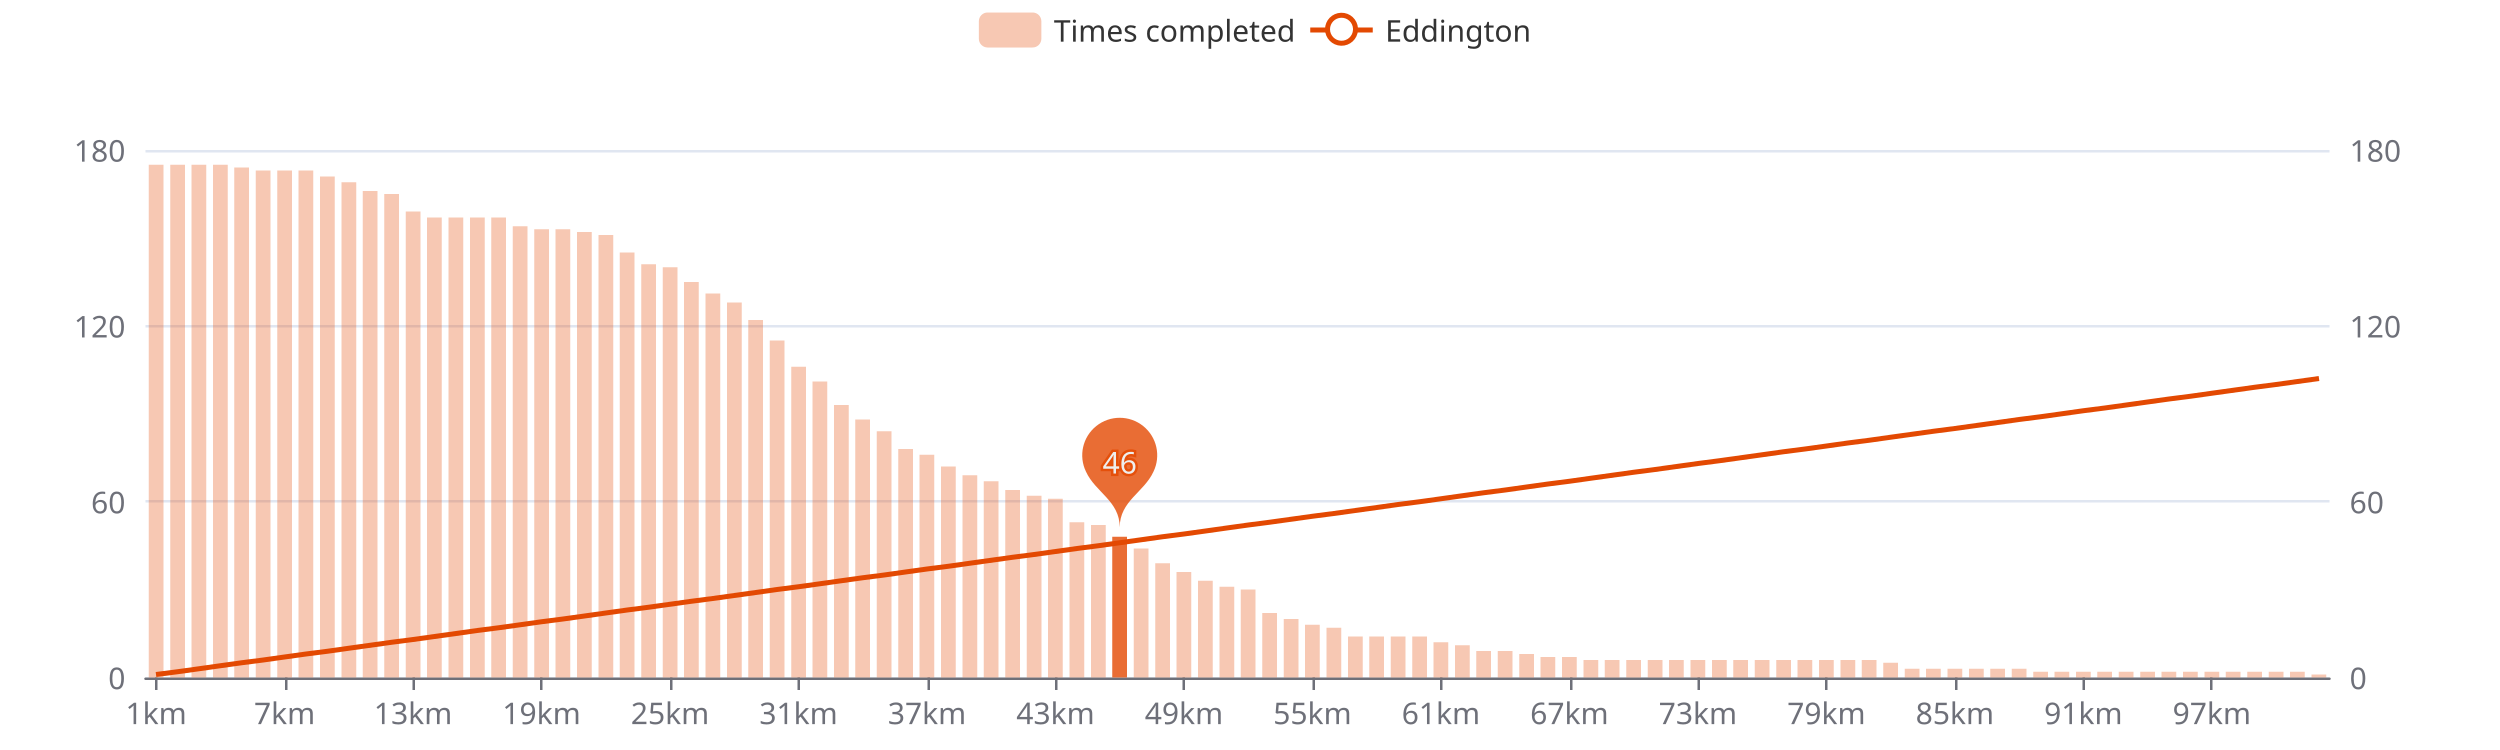
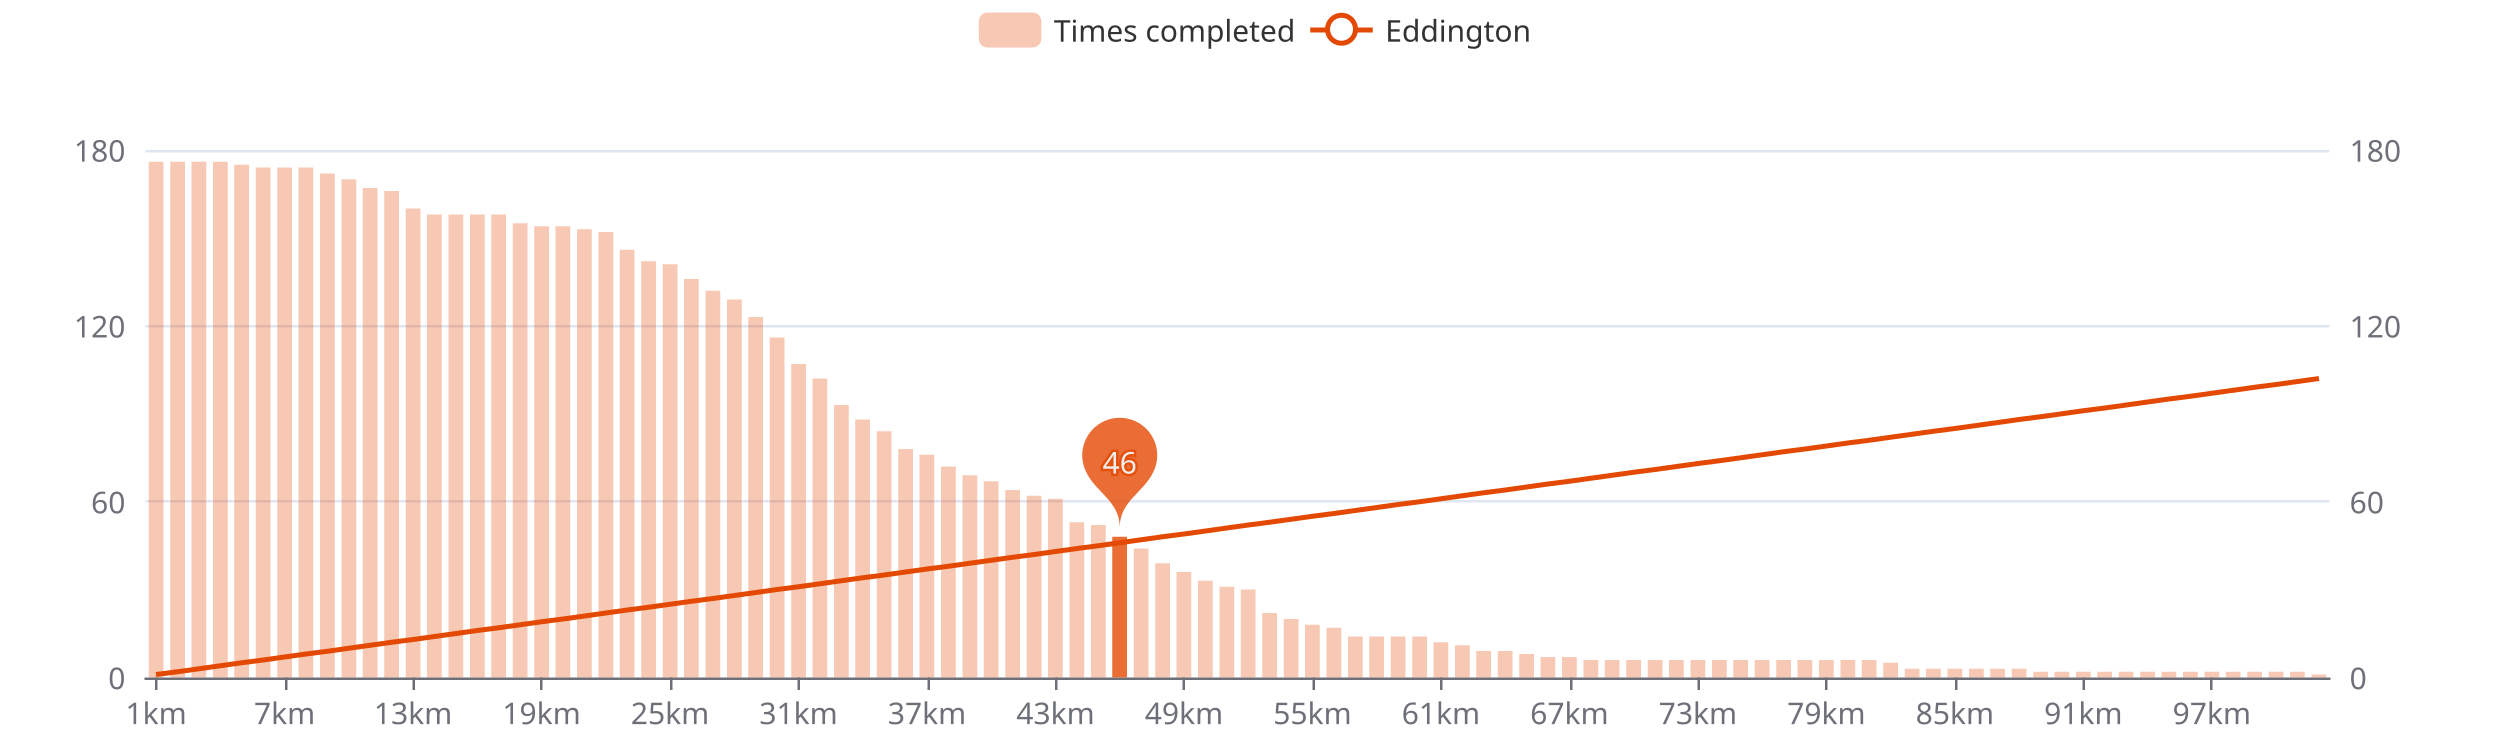
<svg xmlns="http://www.w3.org/2000/svg" width="1000" height="300" version="1.1" baseProfile="full" viewBox="0 0 1000 300">
  <rect width="1000" height="300" x="0" y="0" id="0" fill="#ffffff" />
  <path d="M58.2 271.5L931.8 271.5" fill="none" stroke="#E0E6F1" />
  <path d="M58.2 200.5L931.8 200.5" fill="none" stroke="#E0E6F1" />
  <path d="M58.2 130.5L931.8 130.5" fill="none" stroke="#E0E6F1" />
  <path d="M58.2 60.5L931.8 60.5" fill="none" stroke="#E0E6F1" />
  <path d="M58.2 271.5L931.8 271.5" fill="none" stroke="#6E7079" stroke-linecap="round" />
  <path d="M62.5 271L62.5 276" fill="none" stroke="#6E7079" />
  <path d="M114.5 271L114.5 276" fill="none" stroke="#6E7079" />
  <path d="M165.5 271L165.5 276" fill="none" stroke="#6E7079" />
  <path d="M216.5 271L216.5 276" fill="none" stroke="#6E7079" />
  <path d="M268.5 271L268.5 276" fill="none" stroke="#6E7079" />
  <path d="M319.5 271L319.5 276" fill="none" stroke="#6E7079" />
  <path d="M371.5 271L371.5 276" fill="none" stroke="#6E7079" />
  <path d="M422.5 271L422.5 276" fill="none" stroke="#6E7079" />
  <path d="M473.5 271L473.5 276" fill="none" stroke="#6E7079" />
  <path d="M525.5 271L525.5 276" fill="none" stroke="#6E7079" />
  <path d="M576.5 271L576.5 276" fill="none" stroke="#6E7079" />
  <path d="M628.5 271L628.5 276" fill="none" stroke="#6E7079" />
  <path d="M679.5 271L679.5 276" fill="none" stroke="#6E7079" />
  <path d="M730.5 271L730.5 276" fill="none" stroke="#6E7079" />
  <path d="M782.5 271L782.5 276" fill="none" stroke="#6E7079" />
  <path d="M833.5 271L833.5 276" fill="none" stroke="#6E7079" />
  <path d="M884.5 271L884.5 276" fill="none" stroke="#6E7079" />
  <text dominant-baseline="central" text-anchor="end" style="font-size:12px;font-family:sans-serif;" transform="translate(50.16 271)" fill="#6E7079">0</text>
  <text dominant-baseline="central" text-anchor="end" style="font-size:12px;font-family:sans-serif;" transform="translate(50.16 200.6667)" fill="#6E7079">60</text>
  <text dominant-baseline="central" text-anchor="end" style="font-size:12px;font-family:sans-serif;" transform="translate(50.16 130.3333)" fill="#6E7079">120</text>
  <text dominant-baseline="central" text-anchor="end" style="font-size:12px;font-family:sans-serif;" transform="translate(50.16 60)" fill="#6E7079">180</text>
  <text dominant-baseline="central" text-anchor="start" style="font-size:12px;font-family:sans-serif;" transform="translate(939.84 271)" fill="#6E7079">0</text>
  <text dominant-baseline="central" text-anchor="start" style="font-size:12px;font-family:sans-serif;" transform="translate(939.84 200.6667)" fill="#6E7079">60</text>
  <text dominant-baseline="central" text-anchor="start" style="font-size:12px;font-family:sans-serif;" transform="translate(939.84 130.3333)" fill="#6E7079">120</text>
  <text dominant-baseline="central" text-anchor="start" style="font-size:12px;font-family:sans-serif;" transform="translate(939.84 60)" fill="#6E7079">180</text>
  <text dominant-baseline="central" text-anchor="middle" style="font-size:12px;font-family:sans-serif;" y="6" transform="translate(62.4427 279)" fill="#6E7079">1km</text>
  <text dominant-baseline="central" text-anchor="middle" style="font-size:12px;font-family:sans-serif;" y="6" transform="translate(113.8357 279)" fill="#6E7079">7km</text>
  <text dominant-baseline="central" text-anchor="middle" style="font-size:12px;font-family:sans-serif;" y="6" transform="translate(165.2286 279)" fill="#6E7079">13km</text>
  <text dominant-baseline="central" text-anchor="middle" style="font-size:12px;font-family:sans-serif;" y="6" transform="translate(216.6216 279)" fill="#6E7079">19km</text>
  <text dominant-baseline="central" text-anchor="middle" style="font-size:12px;font-family:sans-serif;" y="6" transform="translate(268.0145 279)" fill="#6E7079">25km</text>
  <text dominant-baseline="central" text-anchor="middle" style="font-size:12px;font-family:sans-serif;" y="6" transform="translate(319.4075 279)" fill="#6E7079">31km</text>
  <text dominant-baseline="central" text-anchor="middle" style="font-size:12px;font-family:sans-serif;" y="6" transform="translate(370.8004 279)" fill="#6E7079">37km</text>
  <text dominant-baseline="central" text-anchor="middle" style="font-size:12px;font-family:sans-serif;" y="6" transform="translate(422.1933 279)" fill="#6E7079">43km</text>
  <text dominant-baseline="central" text-anchor="middle" style="font-size:12px;font-family:sans-serif;" y="6" transform="translate(473.5863 279)" fill="#6E7079">49km</text>
  <text dominant-baseline="central" text-anchor="middle" style="font-size:12px;font-family:sans-serif;" y="6" transform="translate(524.9792 279)" fill="#6E7079">55km</text>
  <text dominant-baseline="central" text-anchor="middle" style="font-size:12px;font-family:sans-serif;" y="6" transform="translate(576.3722 279)" fill="#6E7079">61km</text>
  <text dominant-baseline="central" text-anchor="middle" style="font-size:12px;font-family:sans-serif;" y="6" transform="translate(627.7651 279)" fill="#6E7079">67km</text>
  <text dominant-baseline="central" text-anchor="middle" style="font-size:12px;font-family:sans-serif;" y="6" transform="translate(679.158 279)" fill="#6E7079">73km</text>
  <text dominant-baseline="central" text-anchor="middle" style="font-size:12px;font-family:sans-serif;" y="6" transform="translate(730.551 279)" fill="#6E7079">79km</text>
  <text dominant-baseline="central" text-anchor="middle" style="font-size:12px;font-family:sans-serif;" y="6" transform="translate(781.9439 279)" fill="#6E7079">85km</text>
  <text dominant-baseline="central" text-anchor="middle" style="font-size:12px;font-family:sans-serif;" y="6" transform="translate(833.3369 279)" fill="#6E7079">91km</text>
  <text dominant-baseline="central" text-anchor="middle" style="font-size:12px;font-family:sans-serif;" y="6" transform="translate(884.7298 279)" fill="#6E7079">97km</text>
-   <path d="M59.5 271l5.9 0l0 -205.1l-5.9 0Z" fill="rgb(227,73,2)" fill-opacity="0.3" />
-   <path d="M68.1 271l5.9 0l0 -205.1l-5.9 0Z" fill="rgb(227,73,2)" fill-opacity="0.3" />
-   <path d="M76.6 271l5.9 0l0 -205.1l-5.9 0Z" fill="rgb(227,73,2)" fill-opacity="0.3" />
-   <path d="M85.2 271l5.9 0l0 -205.1l-5.9 0Z" fill="rgb(227,73,2)" fill-opacity="0.3" />
-   <path d="M93.7 271l5.9 0l0 -204l-5.9 0Z" fill="rgb(227,73,2)" fill-opacity="0.3" />
-   <path d="M102.3 271l5.9 0l0 -202.8l-5.9 0Z" fill="rgb(227,73,2)" fill-opacity="0.3" />
-   <path d="M110.9 271l5.9 0l0 -202.8l-5.9 0Z" fill="rgb(227,73,2)" fill-opacity="0.3" />
-   <path d="M119.4 271l5.9 0l0 -202.8l-5.9 0Z" fill="rgb(227,73,2)" fill-opacity="0.3" />
-   <path d="M128 271l5.9 0l0 -200.4l-5.9 0Z" fill="rgb(227,73,2)" fill-opacity="0.3" />
-   <path d="M136.6 271l5.9 0l0 -198.1l-5.9 0Z" fill="rgb(227,73,2)" fill-opacity="0.3" />
-   <path d="M145.1 271l5.9 0l0 -194.6l-5.9 0Z" fill="rgb(227,73,2)" fill-opacity="0.3" />
-   <path d="M153.7 271l5.9 0l0 -193.4l-5.9 0Z" fill="rgb(227,73,2)" fill-opacity="0.3" />
-   <path d="M162.3 271l5.9 0l0 -186.4l-5.9 0Z" fill="rgb(227,73,2)" fill-opacity="0.3" />
-   <path d="M170.8 271l5.9 0l0 -184l-5.9 0Z" fill="rgb(227,73,2)" fill-opacity="0.3" />
-   <path d="M179.4 271l5.9 0l0 -184l-5.9 0Z" fill="rgb(227,73,2)" fill-opacity="0.3" />
-   <path d="M188 271l5.9 0l0 -184l-5.9 0Z" fill="rgb(227,73,2)" fill-opacity="0.3" />
-   <path d="M196.5 271l5.9 0l0 -184l-5.9 0Z" fill="rgb(227,73,2)" fill-opacity="0.3" />
-   <path d="M205.1 271l5.9 0l0 -180.5l-5.9 0Z" fill="rgb(227,73,2)" fill-opacity="0.3" />
-   <path d="M213.7 271l5.9 0l0 -179.3l-5.9 0Z" fill="rgb(227,73,2)" fill-opacity="0.3" />
-   <path d="M222.2 271l5.9 0l0 -179.3l-5.9 0Z" fill="rgb(227,73,2)" fill-opacity="0.3" />
-   <path d="M230.8 271l5.9 0l0 -178.2l-5.9 0Z" fill="rgb(227,73,2)" fill-opacity="0.3" />
-   <path d="M239.4 271l5.9 0l0 -177l-5.9 0Z" fill="rgb(227,73,2)" fill-opacity="0.3" />
-   <path d="M247.9 271l5.9 0l0 -170l-5.9 0Z" fill="rgb(227,73,2)" fill-opacity="0.3" />
-   <path d="M256.5 271l5.9 0l0 -165.3l-5.9 0Z" fill="rgb(227,73,2)" fill-opacity="0.3" />
-   <path d="M265.1 271l5.9 0l0 -164.1l-5.9 0Z" fill="rgb(227,73,2)" fill-opacity="0.3" />
-   <path d="M273.6 271l5.9 0l0 -158.2l-5.9 0Z" fill="rgb(227,73,2)" fill-opacity="0.3" />
-   <path d="M282.2 271l5.9 0l0 -153.6l-5.9 0Z" fill="rgb(227,73,2)" fill-opacity="0.3" />
-   <path d="M290.8 271l5.9 0l0 -150l-5.9 0Z" fill="rgb(227,73,2)" fill-opacity="0.3" />
-   <path d="M299.3 271l5.9 0l0 -143l-5.9 0Z" fill="rgb(227,73,2)" fill-opacity="0.3" />
-   <path d="M307.9 271l5.9 0l0 -134.8l-5.9 0Z" fill="rgb(227,73,2)" fill-opacity="0.3" />
-   <path d="M316.5 271l5.9 0l0 -124.3l-5.9 0Z" fill="rgb(227,73,2)" fill-opacity="0.3" />
-   <path d="M325 271l5.9 0l0 -118.4l-5.9 0Z" fill="rgb(227,73,2)" fill-opacity="0.3" />
+   <path d="M59.5 271l5.9 0l0 -206.3l-5.9 0Z" fill="rgb(227,73,2)" fill-opacity="0.3" />
+   <path d="M68.1 271l5.9 0l0 -206.3l-5.9 0Z" fill="rgb(227,73,2)" fill-opacity="0.3" />
+   <path d="M76.6 271l5.9 0l0 -206.3l-5.9 0Z" fill="rgb(227,73,2)" fill-opacity="0.3" />
+   <path d="M85.2 271l5.9 0l0 -206.3l-5.9 0Z" fill="rgb(227,73,2)" fill-opacity="0.3" />
+   <path d="M93.7 271l5.9 0l0 -205.1l-5.9 0Z" fill="rgb(227,73,2)" fill-opacity="0.3" />
+   <path d="M102.3 271l5.9 0l0 -204l-5.9 0Z" fill="rgb(227,73,2)" fill-opacity="0.3" />
+   <path d="M110.9 271l5.9 0l0 -204l-5.9 0Z" fill="rgb(227,73,2)" fill-opacity="0.3" />
+   <path d="M119.4 271l5.9 0l0 -204l-5.9 0Z" fill="rgb(227,73,2)" fill-opacity="0.3" />
+   <path d="M128 271l5.9 0l0 -201.6l-5.9 0Z" fill="rgb(227,73,2)" fill-opacity="0.3" />
+   <path d="M136.6 271l5.9 0l0 -199.3l-5.9 0Z" fill="rgb(227,73,2)" fill-opacity="0.3" />
+   <path d="M145.1 271l5.9 0l0 -195.8l-5.9 0Z" fill="rgb(227,73,2)" fill-opacity="0.3" />
+   <path d="M153.7 271l5.9 0l0 -194.6l-5.9 0Z" fill="rgb(227,73,2)" fill-opacity="0.3" />
+   <path d="M162.3 271l5.9 0l0 -187.6l-5.9 0Z" fill="rgb(227,73,2)" fill-opacity="0.3" />
+   <path d="M170.8 271l5.9 0l0 -185.2l-5.9 0Z" fill="rgb(227,73,2)" fill-opacity="0.3" />
+   <path d="M179.4 271l5.9 0l0 -185.2l-5.9 0Z" fill="rgb(227,73,2)" fill-opacity="0.3" />
+   <path d="M188 271l5.9 0l0 -185.2l-5.9 0Z" fill="rgb(227,73,2)" fill-opacity="0.3" />
+   <path d="M196.5 271l5.9 0l0 -185.2l-5.9 0Z" fill="rgb(227,73,2)" fill-opacity="0.3" />
+   <path d="M205.1 271l5.9 0l0 -181.7l-5.9 0Z" fill="rgb(227,73,2)" fill-opacity="0.3" />
+   <path d="M213.7 271l5.9 0l0 -180.5l-5.9 0Z" fill="rgb(227,73,2)" fill-opacity="0.3" />
+   <path d="M222.2 271l5.9 0l0 -180.5l-5.9 0Z" fill="rgb(227,73,2)" fill-opacity="0.3" />
+   <path d="M230.8 271l5.9 0l0 -179.3l-5.9 0Z" fill="rgb(227,73,2)" fill-opacity="0.3" />
+   <path d="M239.4 271l5.9 0l0 -178.2l-5.9 0Z" fill="rgb(227,73,2)" fill-opacity="0.3" />
+   <path d="M247.9 271l5.9 0l0 -171.1l-5.9 0Z" fill="rgb(227,73,2)" fill-opacity="0.3" />
+   <path d="M256.5 271l5.9 0l0 -166.5l-5.9 0Z" fill="rgb(227,73,2)" fill-opacity="0.3" />
+   <path d="M265.1 271l5.9 0l0 -165.3l-5.9 0Z" fill="rgb(227,73,2)" fill-opacity="0.3" />
+   <path d="M273.6 271l5.9 0l0 -159.4l-5.9 0Z" fill="rgb(227,73,2)" fill-opacity="0.3" />
+   <path d="M282.2 271l5.9 0l0 -154.7l-5.9 0Z" fill="rgb(227,73,2)" fill-opacity="0.3" />
+   <path d="M290.8 271l5.9 0l0 -151.2l-5.9 0Z" fill="rgb(227,73,2)" fill-opacity="0.3" />
+   <path d="M299.3 271l5.9 0l0 -144.2l-5.9 0Z" fill="rgb(227,73,2)" fill-opacity="0.3" />
+   <path d="M307.9 271l5.9 0l0 -136l-5.9 0Z" fill="rgb(227,73,2)" fill-opacity="0.3" />
+   <path d="M316.5 271l5.9 0l0 -125.4l-5.9 0Z" fill="rgb(227,73,2)" fill-opacity="0.3" />
+   <path d="M325 271l5.9 0l0 -119.6l-5.9 0Z" fill="rgb(227,73,2)" fill-opacity="0.3" />
  <path d="M333.6 271l5.9 0l0 -109l-5.9 0Z" fill="rgb(227,73,2)" fill-opacity="0.3" />
  <path d="M342.1 271l5.9 0l0 -103.2l-5.9 0Z" fill="rgb(227,73,2)" fill-opacity="0.3" />
  <path d="M350.7 271l5.9 0l0 -98.5l-5.9 0Z" fill="rgb(227,73,2)" fill-opacity="0.3" />
  <path d="M359.3 271l5.9 0l0 -91.4l-5.9 0Z" fill="rgb(227,73,2)" fill-opacity="0.3" />
  <path d="M367.8 271l5.9 0l0 -89.1l-5.9 0Z" fill="rgb(227,73,2)" fill-opacity="0.3" />
  <path d="M376.4 271l5.9 0l0 -84.4l-5.9 0Z" fill="rgb(227,73,2)" fill-opacity="0.3" />
  <path d="M385 271l5.9 0l0 -80.9l-5.9 0Z" fill="rgb(227,73,2)" fill-opacity="0.3" />
  <path d="M393.5 271l5.9 0l0 -78.5l-5.9 0Z" fill="rgb(227,73,2)" fill-opacity="0.3" />
  <path d="M402.1 271l5.9 0l0 -75l-5.9 0Z" fill="rgb(227,73,2)" fill-opacity="0.3" />
  <path d="M410.7 271l5.9 0l0 -72.7l-5.9 0Z" fill="rgb(227,73,2)" fill-opacity="0.3" />
  <path d="M419.2 271l5.9 0l0 -71.5l-5.9 0Z" fill="rgb(227,73,2)" fill-opacity="0.3" />
  <path d="M427.8 271l5.9 0l0 -62.1l-5.9 0Z" fill="rgb(227,73,2)" fill-opacity="0.3" />
  <path d="M436.4 271l5.9 0l0 -61l-5.9 0Z" fill="rgb(227,73,2)" fill-opacity="0.3" />
  <path d="M444.9 271l5.9 0l0 -56.3l-5.9 0Z" fill="rgb(227,73,2)" fill-opacity="0.8" />
  <path d="M453.5 271l5.9 0l0 -51.6l-5.9 0Z" fill="rgb(227,73,2)" fill-opacity="0.3" />
  <path d="M462.1 271l5.9 0l0 -45.7l-5.9 0Z" fill="rgb(227,73,2)" fill-opacity="0.3" />
  <path d="M470.6 271l5.9 0l0 -42.2l-5.9 0Z" fill="rgb(227,73,2)" fill-opacity="0.3" />
  <path d="M479.2 271l5.9 0l0 -38.7l-5.9 0Z" fill="rgb(227,73,2)" fill-opacity="0.3" />
  <path d="M487.8 271l5.9 0l0 -36.3l-5.9 0Z" fill="rgb(227,73,2)" fill-opacity="0.3" />
  <path d="M496.3 271l5.9 0l0 -35.2l-5.9 0Z" fill="rgb(227,73,2)" fill-opacity="0.3" />
  <path d="M504.9 271l5.9 0l0 -25.8l-5.9 0Z" fill="rgb(227,73,2)" fill-opacity="0.3" />
  <path d="M513.5 271l5.9 0l0 -23.4l-5.9 0Z" fill="rgb(227,73,2)" fill-opacity="0.3" />
  <path d="M522 271l5.9 0l0 -21.1l-5.9 0Z" fill="rgb(227,73,2)" fill-opacity="0.3" />
  <path d="M530.6 271l5.9 0l0 -19.9l-5.9 0Z" fill="rgb(227,73,2)" fill-opacity="0.3" />
  <path d="M539.2 271l5.9 0l0 -16.4l-5.9 0Z" fill="rgb(227,73,2)" fill-opacity="0.3" />
  <path d="M547.7 271l5.9 0l0 -16.4l-5.9 0Z" fill="rgb(227,73,2)" fill-opacity="0.3" />
  <path d="M556.3 271l5.9 0l0 -16.4l-5.9 0Z" fill="rgb(227,73,2)" fill-opacity="0.3" />
  <path d="M564.9 271l5.9 0l0 -16.4l-5.9 0Z" fill="rgb(227,73,2)" fill-opacity="0.3" />
  <path d="M573.4 271l5.9 0l0 -14.1l-5.9 0Z" fill="rgb(227,73,2)" fill-opacity="0.3" />
  <path d="M582 271l5.9 0l0 -12.9l-5.9 0Z" fill="rgb(227,73,2)" fill-opacity="0.3" />
  <path d="M590.5 271l5.9 0l0 -10.6l-5.9 0Z" fill="rgb(227,73,2)" fill-opacity="0.3" />
  <path d="M599.1 271l5.9 0l0 -10.6l-5.9 0Z" fill="rgb(227,73,2)" fill-opacity="0.3" />
  <path d="M607.7 271l5.9 0l0 -9.4l-5.9 0Z" fill="rgb(227,73,2)" fill-opacity="0.3" />
  <path d="M616.2 271l5.9 0l0 -8.2l-5.9 0Z" fill="rgb(227,73,2)" fill-opacity="0.3" />
  <path d="M624.8 271l5.9 0l0 -8.2l-5.9 0Z" fill="rgb(227,73,2)" fill-opacity="0.3" />
  <path d="M633.4 271l5.9 0l0 -7l-5.9 0Z" fill="rgb(227,73,2)" fill-opacity="0.3" />
  <path d="M641.9 271l5.9 0l0 -7l-5.9 0Z" fill="rgb(227,73,2)" fill-opacity="0.3" />
  <path d="M650.5 271l5.9 0l0 -7l-5.9 0Z" fill="rgb(227,73,2)" fill-opacity="0.3" />
  <path d="M659.1 271l5.9 0l0 -7l-5.9 0Z" fill="rgb(227,73,2)" fill-opacity="0.3" />
  <path d="M667.6 271l5.9 0l0 -7l-5.9 0Z" fill="rgb(227,73,2)" fill-opacity="0.3" />
  <path d="M676.2 271l5.9 0l0 -7l-5.9 0Z" fill="rgb(227,73,2)" fill-opacity="0.3" />
  <path d="M684.8 271l5.9 0l0 -7l-5.9 0Z" fill="rgb(227,73,2)" fill-opacity="0.3" />
  <path d="M693.3 271l5.9 0l0 -7l-5.9 0Z" fill="rgb(227,73,2)" fill-opacity="0.3" />
  <path d="M701.9 271l5.9 0l0 -7l-5.9 0Z" fill="rgb(227,73,2)" fill-opacity="0.3" />
  <path d="M710.5 271l5.9 0l0 -7l-5.9 0Z" fill="rgb(227,73,2)" fill-opacity="0.3" />
  <path d="M719 271l5.9 0l0 -7l-5.9 0Z" fill="rgb(227,73,2)" fill-opacity="0.3" />
  <path d="M727.6 271l5.9 0l0 -7l-5.9 0Z" fill="rgb(227,73,2)" fill-opacity="0.3" />
  <path d="M736.2 271l5.9 0l0 -7l-5.9 0Z" fill="rgb(227,73,2)" fill-opacity="0.3" />
  <path d="M744.7 271l5.9 0l0 -7l-5.9 0Z" fill="rgb(227,73,2)" fill-opacity="0.3" />
  <path d="M753.3 271l5.9 0l0 -5.9l-5.9 0Z" fill="rgb(227,73,2)" fill-opacity="0.3" />
  <path d="M761.9 271l5.9 0l0 -3.5l-5.9 0Z" fill="rgb(227,73,2)" fill-opacity="0.3" />
  <path d="M770.4 271l5.9 0l0 -3.5l-5.9 0Z" fill="rgb(227,73,2)" fill-opacity="0.3" />
  <path d="M779 271l5.9 0l0 -3.5l-5.9 0Z" fill="rgb(227,73,2)" fill-opacity="0.3" />
  <path d="M787.6 271l5.9 0l0 -3.5l-5.9 0Z" fill="rgb(227,73,2)" fill-opacity="0.3" />
  <path d="M796.1 271l5.9 0l0 -3.5l-5.9 0Z" fill="rgb(227,73,2)" fill-opacity="0.3" />
  <path d="M804.7 271l5.9 0l0 -3.5l-5.9 0Z" fill="rgb(227,73,2)" fill-opacity="0.3" />
  <path d="M813.3 271l5.9 0l0 -2.3l-5.9 0Z" fill="rgb(227,73,2)" fill-opacity="0.3" />
  <path d="M821.8 271l5.9 0l0 -2.3l-5.9 0Z" fill="rgb(227,73,2)" fill-opacity="0.3" />
  <path d="M830.4 271l5.9 0l0 -2.3l-5.9 0Z" fill="rgb(227,73,2)" fill-opacity="0.3" />
  <path d="M838.9 271l5.9 0l0 -2.3l-5.9 0Z" fill="rgb(227,73,2)" fill-opacity="0.3" />
  <path d="M847.5 271l5.9 0l0 -2.3l-5.9 0Z" fill="rgb(227,73,2)" fill-opacity="0.3" />
  <path d="M856.1 271l5.9 0l0 -2.3l-5.9 0Z" fill="rgb(227,73,2)" fill-opacity="0.3" />
  <path d="M864.6 271l5.9 0l0 -2.3l-5.9 0Z" fill="rgb(227,73,2)" fill-opacity="0.3" />
  <path d="M873.2 271l5.9 0l0 -2.3l-5.9 0Z" fill="rgb(227,73,2)" fill-opacity="0.3" />
  <path d="M881.8 271l5.9 0l0 -2.3l-5.9 0Z" fill="rgb(227,73,2)" fill-opacity="0.3" />
  <path d="M890.3 271l5.9 0l0 -2.3l-5.9 0Z" fill="rgb(227,73,2)" fill-opacity="0.3" />
  <path d="M898.9 271l5.9 0l0 -2.3l-5.9 0Z" fill="rgb(227,73,2)" fill-opacity="0.3" />
  <path d="M907.5 271l5.9 0l0 -2.3l-5.9 0Z" fill="rgb(227,73,2)" fill-opacity="0.3" />
  <path d="M916 271l5.9 0l0 -2.3l-5.9 0Z" fill="rgb(227,73,2)" fill-opacity="0.3" />
  <path d="M924.6 271l5.9 0l0 -1.2l-5.9 0Z" fill="rgb(227,73,2)" fill-opacity="0.3" />
  <path d="M-5 -5l226.9 0l0 24l-226.9 0Z" transform="translate(391.54 5)" fill="rgb(0,0,0)" fill-opacity="0" stroke="#ccc" stroke-width="0" />
  <path d="M3.5 0L21.5 0A3.5 3.5 0 0 1 25 3.5L25 10.5A3.5 3.5 0 0 1 21.5 14L3.5 14A3.5 3.5 0 0 1 0 10.5L0 3.5A3.5 3.5 0 0 1 3.5 0" transform="translate(391.54 5)" fill="rgb(227,73,2)" fill-opacity="0.3" />
  <text dominant-baseline="central" text-anchor="start" style="font-size:12px;font-family:sans-serif;" xml:space="preserve" x="30" y="7" transform="translate(391.54 5)" fill="#333">Times completed</text>
  <path d="M0 7L25 7" transform="translate(524.1 5)" fill="#000" stroke="#E34902" stroke-width="2" stroke-linecap="butt" stroke-miterlimit="10" />
  <path d="M18.1 7A5.6 5.6 0 1 1 18.1 6.4A5.6 5.6 0 0 1 18.1 7" transform="translate(524.1 5)" fill="#fff" stroke="#E34902" stroke-width="2" stroke-linecap="butt" stroke-miterlimit="10" />
  <text dominant-baseline="central" text-anchor="start" style="font-size:12px;font-family:sans-serif;" x="30" y="7" transform="translate(524.1 5)" fill="#333">Eddington</text>
  <path d="M-0.54 -0.89A0.6 0.6 0 1 1 0.54 -0.89C0.39 -0.56 0 -0.42 0 0C0 -0.42 -0.39 -0.56 -0.54 -0.89Z" transform="matrix(25,0,0,25,447.8898,210.9056)" fill="rgb(227,73,2)" fill-opacity="0.8" />
  <text dominant-baseline="central" text-anchor="middle" style="font-size:12px;font-family:sans-serif;" transform="translate(447.8898 184.7627)" fill="#eee" stroke="rgb(227,73,2)" stroke-width="2" paint-order="stroke" stroke-opacity="0.8" stroke-miterlimit="2">46</text>
  <g clip-path="url(#zr0-c0)">
    <path d="M62.4 269.8L71 268.7L79.6 267.5L88.1 266.3L96.7 265.1L105.3 264L113.8 262.8L122.4 261.6L131 260.5L139.5 259.3L148.1 258.1L156.7 256.9L165.2 255.8L173.8 254.6L182.4 253.4L190.9 252.2L199.5 251.1L208.1 249.9L216.6 248.7L225.2 247.6L233.8 246.4L242.3 245.2L250.9 244L259.4 242.9L268 241.7L276.6 240.5L285.1 239.4L293.7 238.2L302.3 237L310.8 235.8L319.4 234.7L328 233.5L336.5 232.3L345.1 231.1L353.7 230L362.2 228.8L370.8 227.6L379.4 226.5L387.9 225.3L396.5 224.1L405.1 222.9L413.6 221.8L422.2 220.6L430.8 219.4L439.3 218.3L447.9 217.1L456.5 215.9L465 214.7L473.6 213.6L482.2 212.4L490.7 211.2L499.3 210L507.8 208.9L516.4 207.7L525 206.5L533.5 205.4L542.1 204.2L550.7 203L559.2 201.8L567.8 200.7L576.4 199.5L584.9 198.3L593.5 197.1L602.1 196L610.6 194.8L619.2 193.6L627.8 192.5L636.3 191.3L644.9 190.1L653.5 188.9L662 187.8L670.6 186.6L679.2 185.4L687.7 184.3L696.3 183.1L704.9 181.9L713.4 180.7L722 179.6L730.6 178.4L739.1 177.2L747.7 176.1L756.2 174.9L764.8 173.7L773.4 172.5L781.9 171.4L790.5 170.2L799.1 169L807.6 167.8L816.2 166.7L824.8 165.5L833.3 164.3L841.9 163.2L850.5 162L859 160.8L867.6 159.6L876.2 158.5L884.7 157.3L893.3 156.1L901.9 154.9L910.4 153.8L919 152.6L927.6 151.4" fill="none" stroke="#E34902" stroke-width="2" stroke-linejoin="bevel" />
  </g>
  <defs>
    <clipPath id="zr0-c0">
      <path d="M57 59l876 0l0 213l-876 0Z" fill="#000" />
    </clipPath>
  </defs>
</svg>
